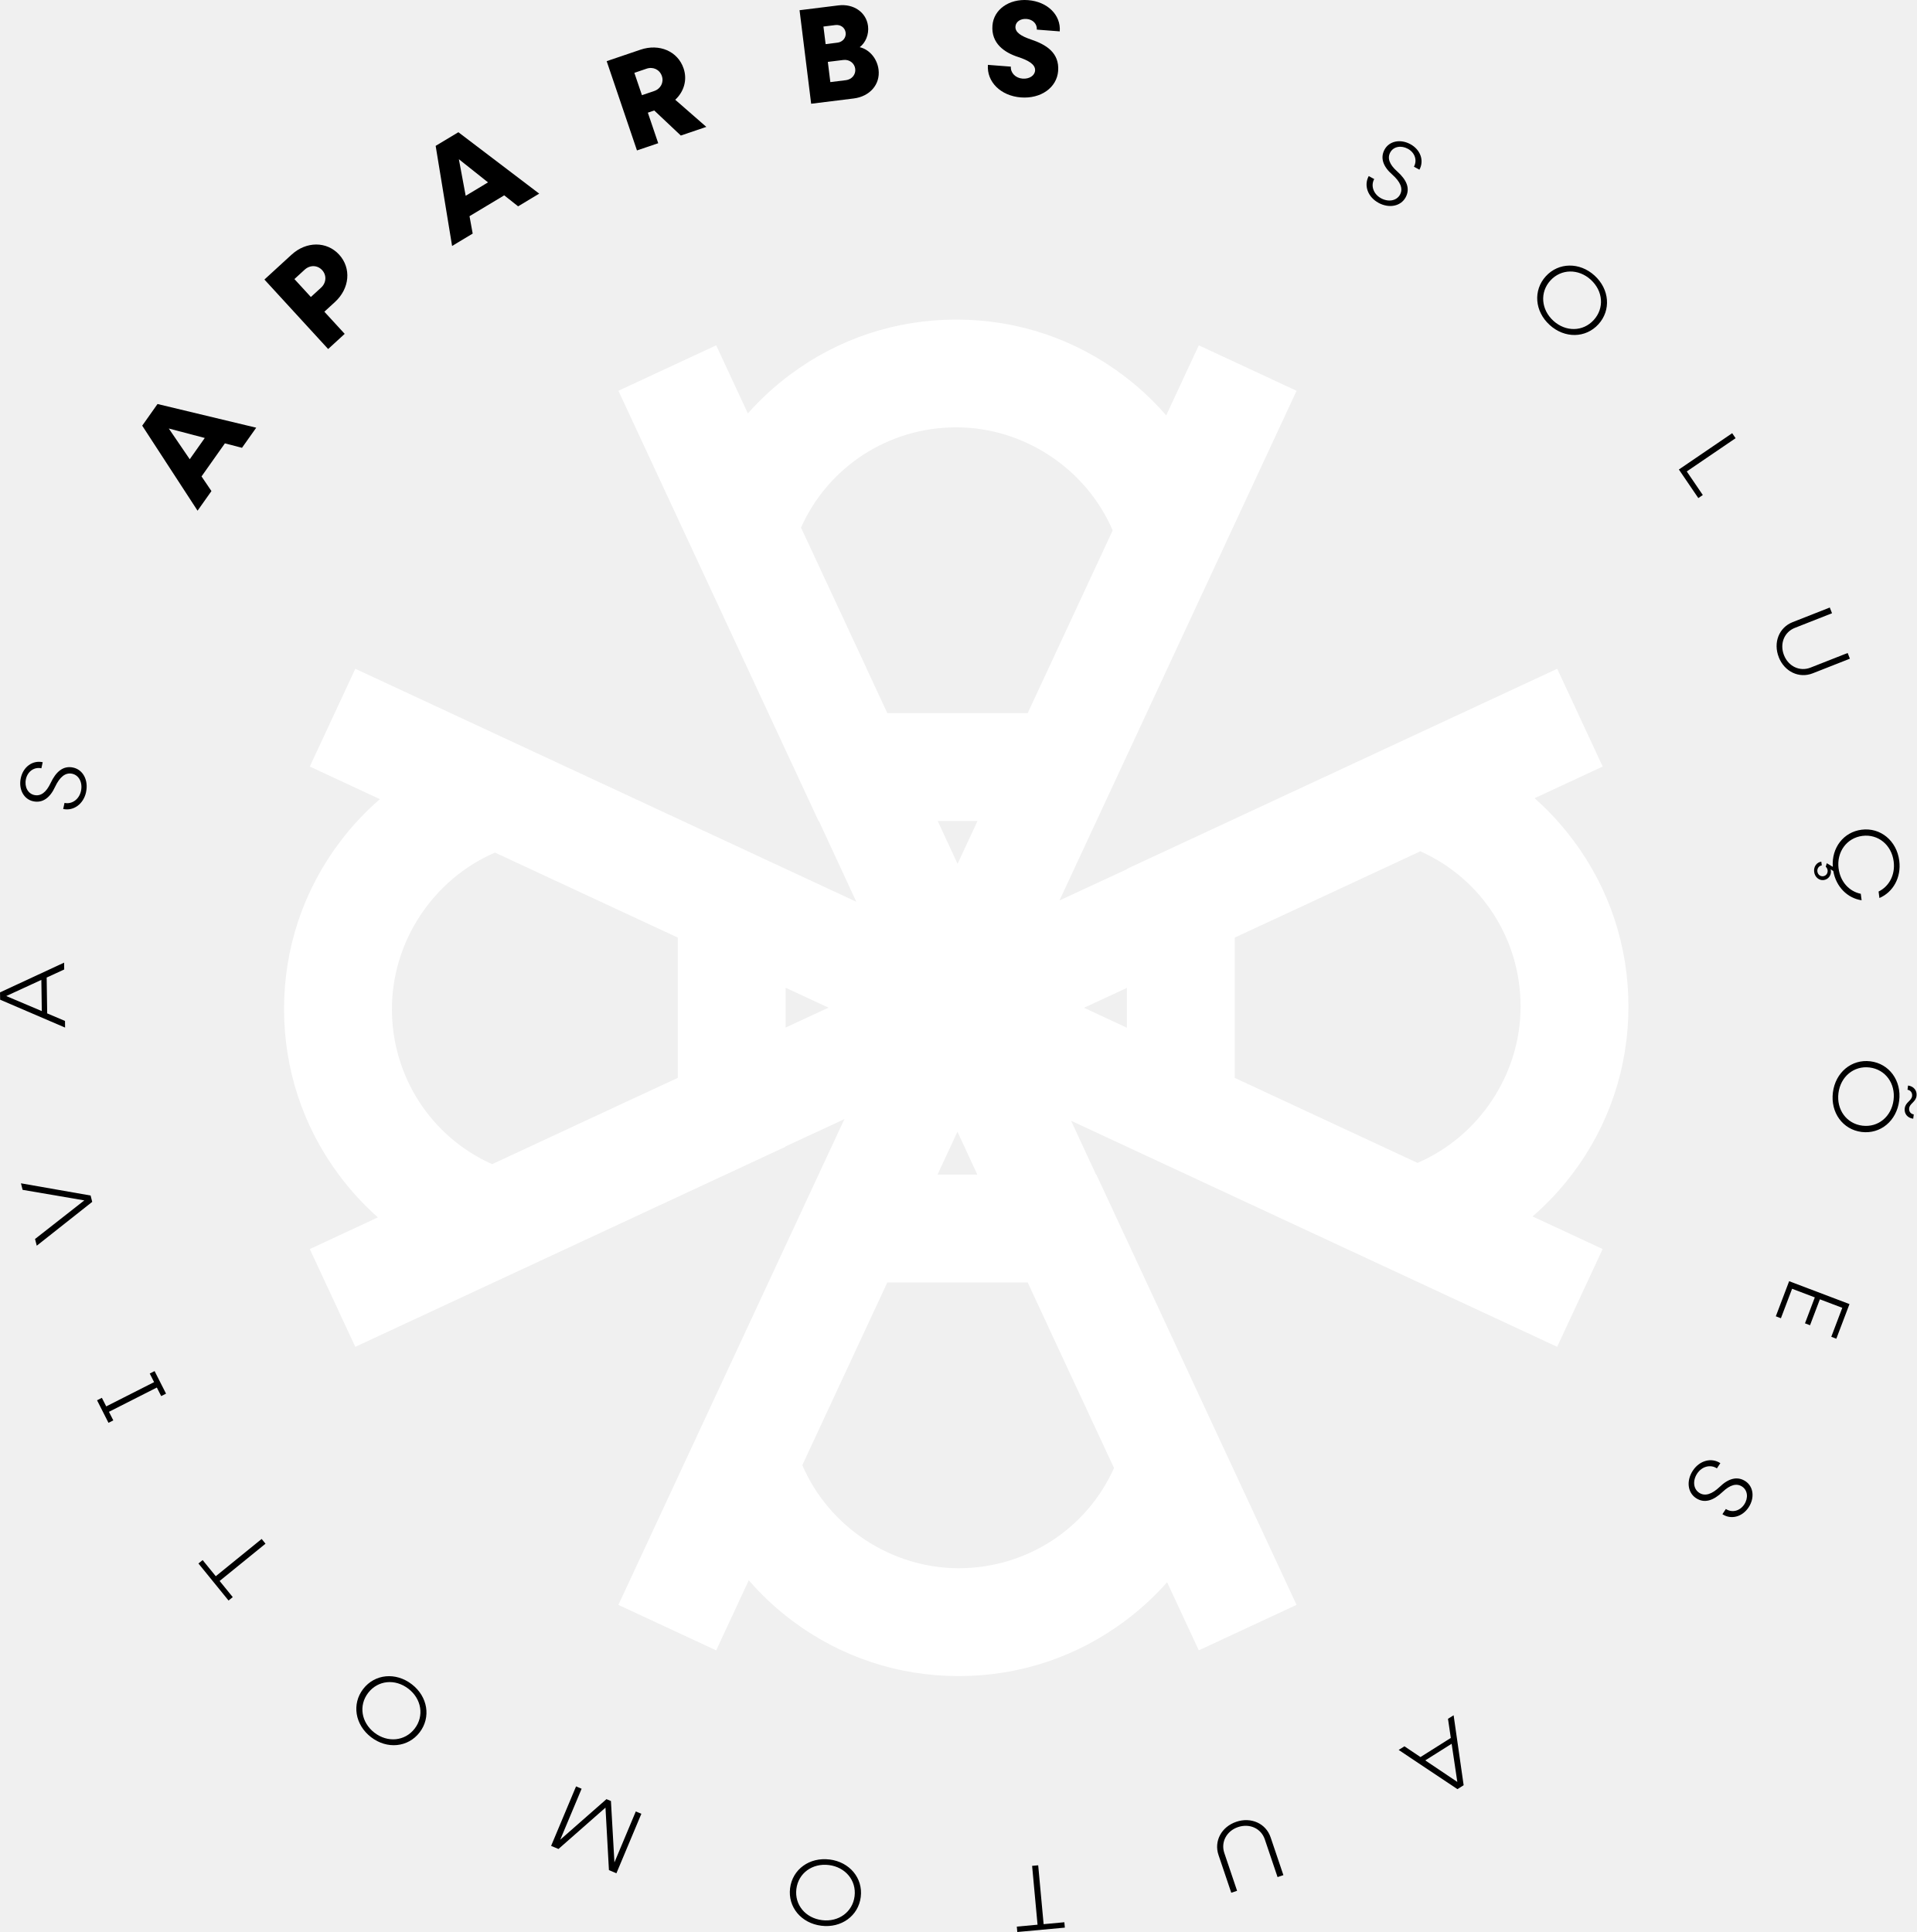
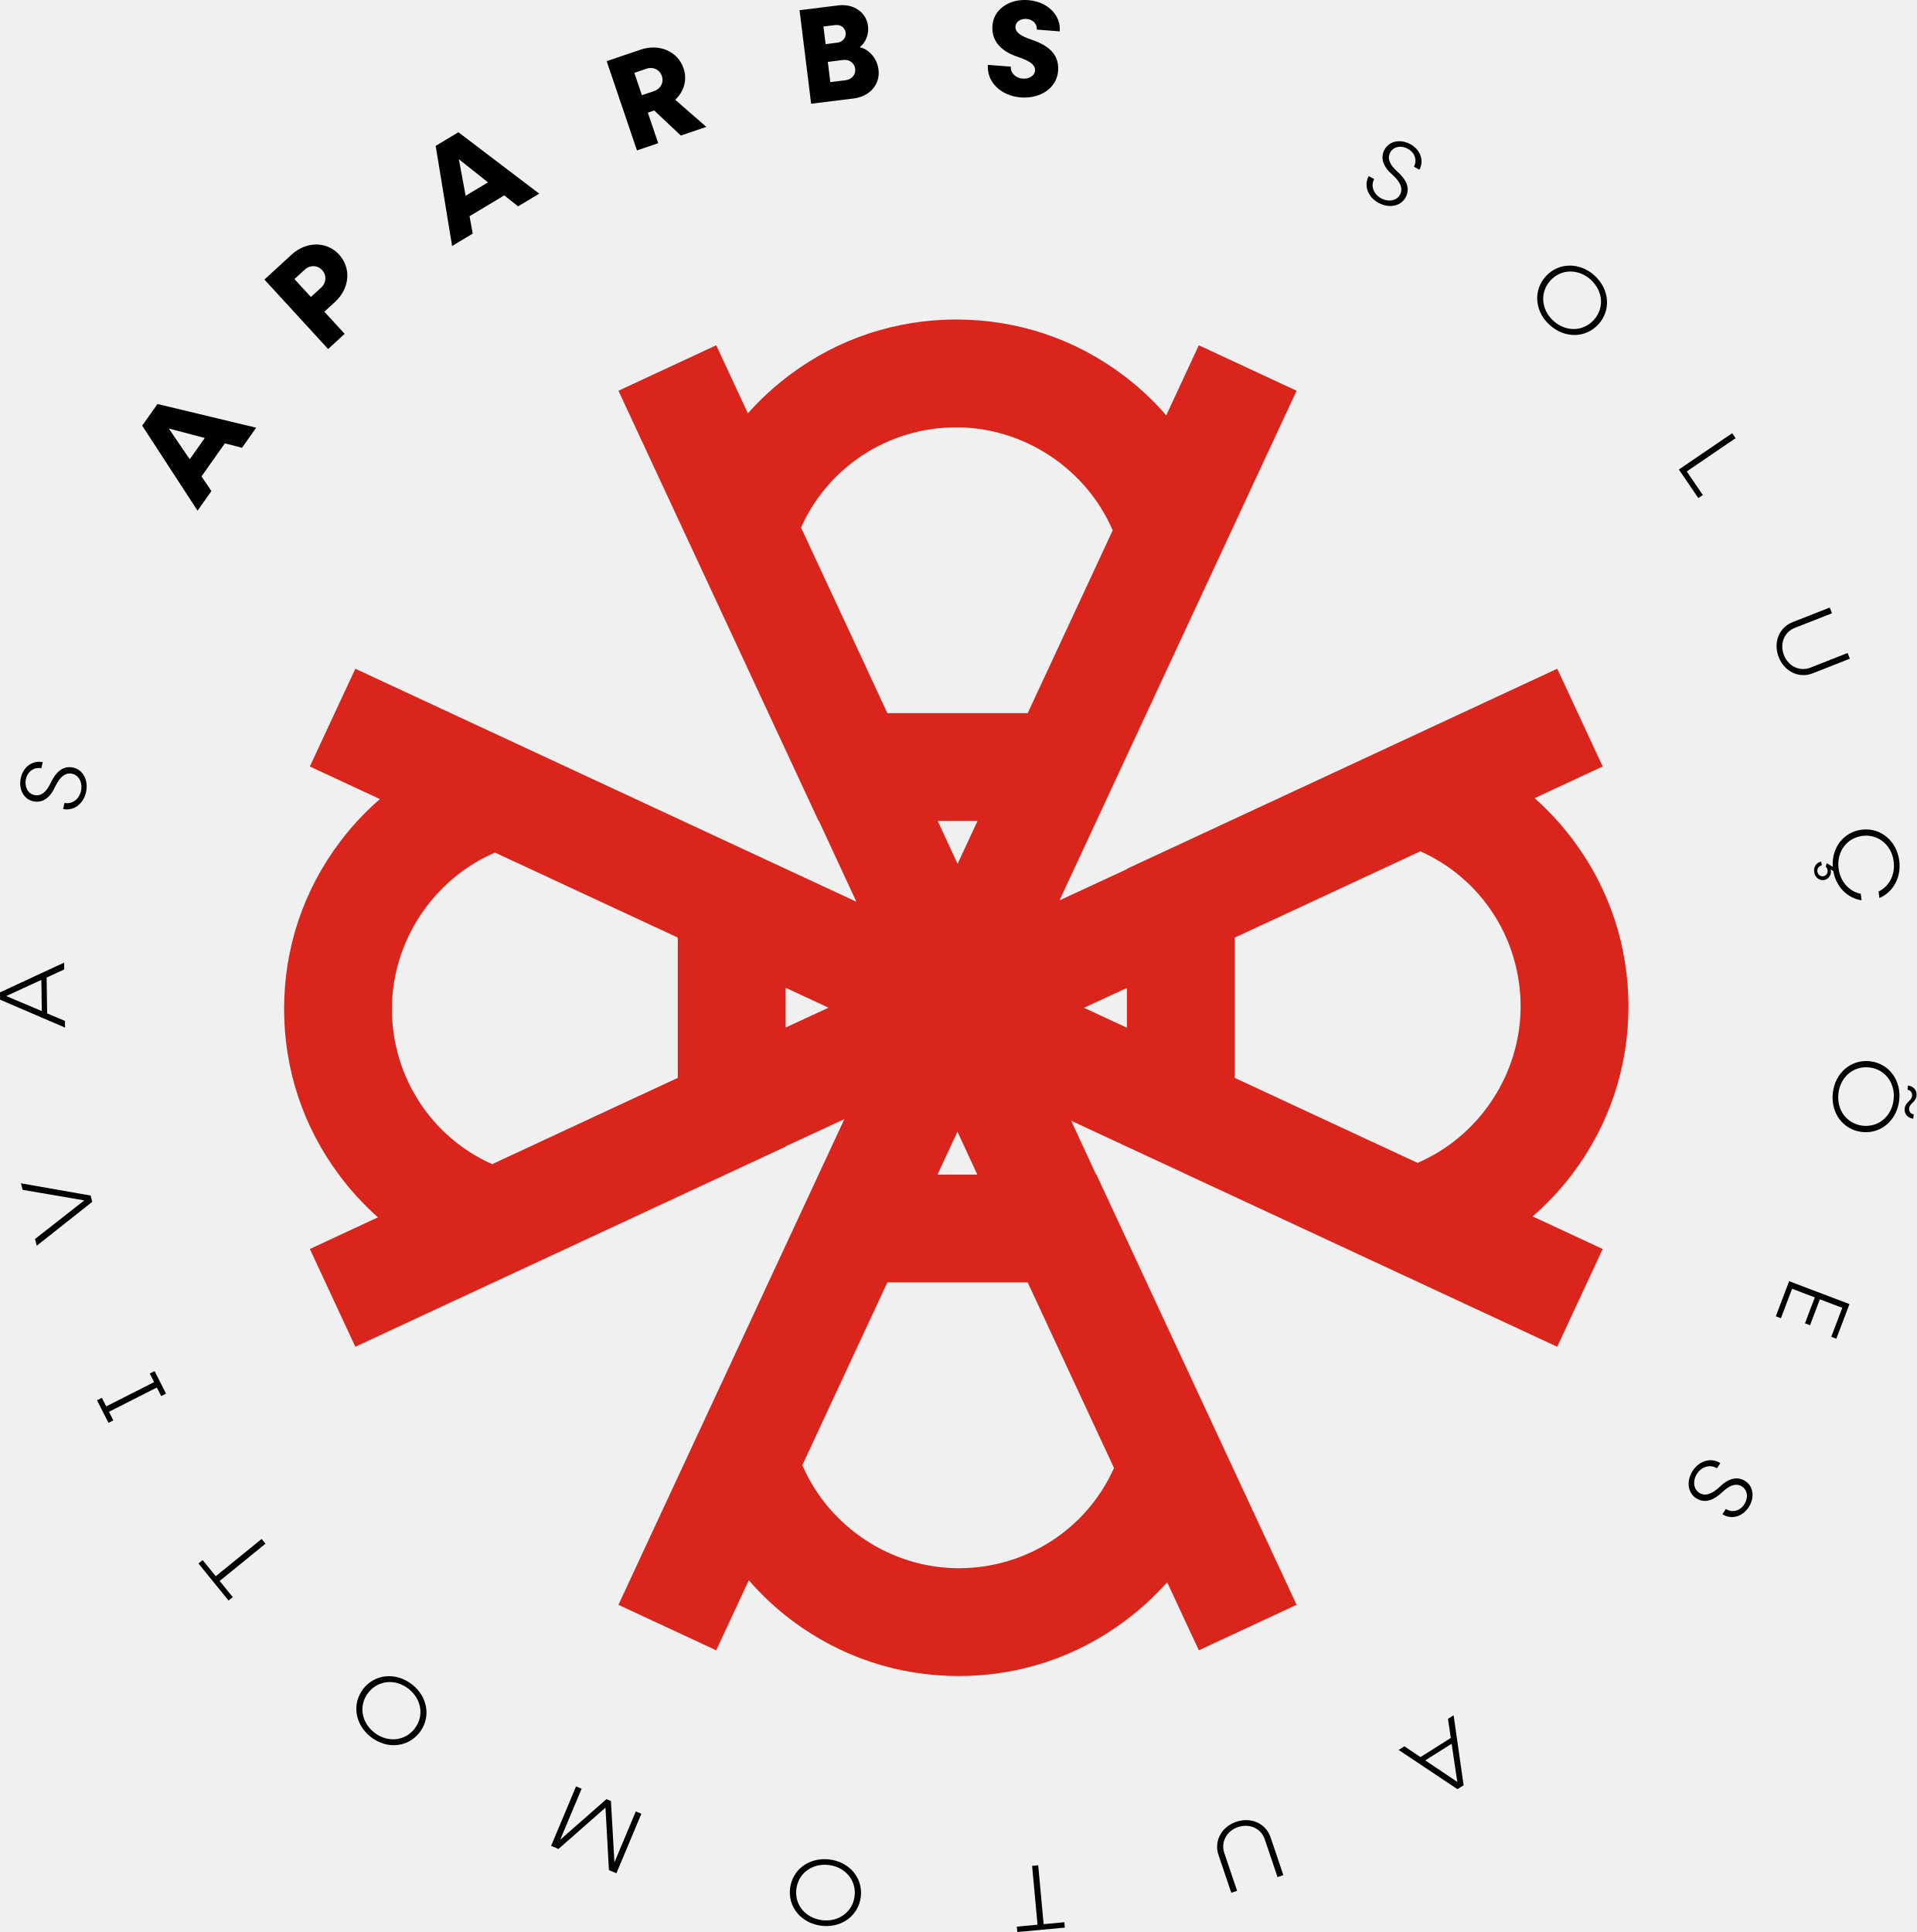
- <svg xmlns="http://www.w3.org/2000/svg" xml:space="preserve" width="67.177mm" height="67.733mm" version="1.1" style="shape-rendering:geometricPrecision; text-rendering:geometricPrecision; image-rendering:optimizeQuality; fill-rule:evenodd; clip-rule:evenodd" viewBox="0 0 850.51 857.55">
+ <svg xmlns="http://www.w3.org/2000/svg" xml:space="preserve" width="67.177mm" height="67.733mm" version="1.1" style="shape-rendering:geometricPrecision; text-rendering:geometricPrecision; image-rendering:optimizeQuality; fill-rule:evenodd; clip-rule:evenodd" viewBox="0 0 2141.63 2159.36">
  <defs>
    <style type="text/css">
-    
-     .fil1 {fill:black;fill-rule:nonzero}
-     .fil0 {fill:white;fill-rule:nonzero}
-    
-   </style>
+       
+       .fil1 {
+         fill: black;
+         fill-rule: nonzero
+       }
+ 
+       .fil0 {
+         fill: #DA251C;
+         fill-rule: nonzero
+       }
+       
+     </style>
  </defs>
  <g id="Camada_x0020_1">
-     <g id="_2218935221200">
-       <path class="fil0" d="M348.63 438.42l19.04 8.85 -19.04 8.82 0 -17.67zm151.44 17.76l-19.04 -8.86 19.04 -8.82 0 17.67zm174.71 -9.43c0,29.94 -18.3,57.6 -45.74,69.42l-81.12 -37.73 0 -62.27 16.77 -7.8 0.01 0.02 65.59 -30.53c27.09,12.1 44.49,38.93 44.49,68.89zm-180.43 204.84c-12.1,27.09 -38.94,44.49 -68.9,44.49 -29.95,0 -57.6,-18.3 -69.42,-45.74l37.73 -81.12 62.28 0 9.11 19.58 -0.02 0.01 29.22 62.78zm-138.89 -417.42c12.1,-27.09 38.94,-44.49 68.89,-44.49 29.95,0 57.6,18.3 69.42,45.74l-37.73 81.12 -62.28 0 -9.27 -19.94 0.02 -0.02 -29.06 -62.41zm69.47 149.26l-8.82 -19.04 17.67 0 -8.85 19.04zm-251.01 64.42c0,-29.95 18.3,-57.6 45.74,-69.42l81.12 37.73 0 62.27 -16.9 7.86 -0.01 -0.02 -65.47 30.47c-27.09,-12.1 -44.49,-38.93 -44.49,-68.89zm250.96 54.48l8.82 19.04 -17.67 0 8.85 -19.04zm272.87 18.74c16.28,-21.55 24.89,-47.25 24.89,-74.31 0,-26.75 -8.42,-52.19 -24.34,-73.59 -5.14,-6.91 -10.94,-13.24 -17.31,-18.88l30.22 -14.05 -20.18 -43.39 -131.12 60.99c-0.98,0.44 -1.94,0.88 -2.66,1.24l-57.18 26.59 0 0.15 -29.91 13.86 105.21 -226.22 -43.39 -20.18 -14.47 31.1c-5.65,-6.52 -11.97,-12.44 -18.86,-17.64 -21.55,-16.28 -47.24,-24.89 -74.31,-24.89 -26.75,0 -52.19,8.42 -73.59,24.34 -6.91,5.14 -13.24,10.94 -18.88,17.31l-14.05 -30.22 -43.39 20.18 60.98 131.11c0.44,0.98 0.88,1.93 1.24,2.67l26.59 57.17 0.15 0 16.61 35.85 -222.33 -103.41 -20.19 43.39 31.1 14.47c-6.52,5.64 -12.43,11.96 -17.64,18.86 -16.28,21.55 -24.89,47.24 -24.89,74.31 0,26.74 8.42,52.19 24.34,73.6 5.14,6.91 10.95,13.24 17.31,18.88l-30.22 14.06 20.18 43.39 131.12 -60.99c0.98,-0.43 1.94,-0.88 2.66,-1.24l57.18 -26.59 0 -0.15 26.08 -12.09 -100.28 215.6 43.39 20.18 14.47 -31.1c5.65,6.52 11.96,12.43 18.85,17.64 21.55,16.28 47.25,24.89 74.32,24.89 26.74,0 52.19,-8.42 73.59,-24.34 6.91,-5.14 13.24,-10.94 18.88,-17.31l14.05 30.22 43.39 -20.18 -60.98 -131.11c-0.43,-0.98 -0.88,-1.92 -1.24,-2.67l-26.6 -57.18 -0.15 0 -11.08 -23.92 215.7 100.33 20.18 -43.39 -31.1 -14.47c6.52,-5.65 12.44,-11.97 17.64,-18.85z" />
-       <path class="fil1" d="M611.67 90.01c4.75,2.6 9.93,1.55 12.08,-2.38 2.19,-4.01 0.4,-7.87 -3.75,-11.56 -3.41,-3.04 -4.47,-5.85 -3.05,-8.44 1.41,-2.58 4.78,-3.24 7.82,-1.58 3.09,1.69 4.23,5.1 2.68,7.94l2.43 1.33c2.19,-4 0.5,-8.86 -3.99,-11.31 -4.47,-2.45 -9.4,-1.4 -11.46,2.35 -2.09,3.82 -0.54,7.69 3.39,11.12 3.6,3.2 4.93,6.2 3.44,8.93 -1.49,2.72 -5.12,3.39 -8.43,1.58 -3.32,-1.82 -4.65,-5.52 -3.01,-8.51l-2.43 -1.33c-2.27,4.15 -0.42,9.28 4.29,11.85z" />
-       <path class="fil1" d="M687.65 144.22c6.67,6.08 16,5.94 21.67,-0.29 5.67,-6.23 4.95,-15.54 -1.72,-21.62 -6.62,-6.03 -15.97,-5.89 -21.64,0.33 -5.67,6.23 -4.93,15.54 1.69,21.57zm1.67 -1.84c-5.45,-4.97 -6.07,-12.66 -1.32,-17.87 4.75,-5.22 12.47,-5.32 17.92,-0.35 5.5,5.01 6.08,12.66 1.32,17.88 -4.75,5.22 -12.43,5.35 -17.93,0.34z" />
-       <polygon class="fil1" points="748.52,209.26 770.19,194.5 768.68,192.28 745.02,208.4 753.65,221.08 755.64,219.72 " />
-       <path class="fil1" d="M789.34 291.71c2.53,6.42 9.01,9.54 15.08,7.15l16.49 -6.49 -0.99 -2.53 -16.49 6.49c-4.72,1.86 -9.79,-0.5 -11.77,-5.53 -1.99,-5.07 0.11,-10.25 4.83,-12.11l16.49 -6.49 -1 -2.54 -16.49 6.49c-6.06,2.39 -8.68,9.1 -6.14,15.55z" />
-       <path class="fil1" d="M815.89 385.49c-0.93,-7.32 3.58,-13.57 10.58,-14.47 7,-0.89 12.94,4.03 13.87,11.35 0.76,5.93 -2.01,11.07 -6.7,13.35l0.37 2.88c6.07,-2.6 9.76,-9.09 8.81,-16.55 -1.13,-8.89 -8.34,-14.84 -16.7,-13.77 -8.03,1.02 -13.41,8.04 -12.79,16.48l-2.67 -1.61 -0.47 1.55c0.37,0.32 0.75,0.94 0.83,1.54 0.17,1.35 -0.65,2.52 -1.97,2.69 -1.27,0.16 -2.4,-0.76 -2.57,-2.11 -0.17,-1.31 0.69,-2.53 1.96,-2.69l-0.21 -1.66c-2.05,0.26 -3.48,2.22 -3.18,4.53 0.29,2.31 2.17,3.89 4.22,3.63 2.06,-0.26 3.46,-2.09 3.19,-4.23 -0.02,-0.17 -0.05,-0.4 -0.11,-0.56l1.19 0.78c1.23,7.03 6.3,12.05 12.57,12.98l-0.37 -2.88c-5.1,-1.03 -9.09,-5.31 -9.84,-11.25z" />
-       <path class="fil1" d="M845.24 491.93c-0.31,2.49 1.3,4.32 3.77,4.63l0.24 -1.92c-1.36,-0.17 -2.22,-1.33 -2.04,-2.73 0.27,-2.19 2.92,-2.7 3.27,-5.49 0.3,-2.44 -1.34,-4.29 -3.77,-4.59l-0.23 1.88c1.31,0.16 2.22,1.34 2.04,2.78 -0.27,2.19 -2.93,2.7 -3.27,5.44zm-31.87 -7.03c-1.12,8.95 4.38,16.49 12.74,17.54 8.36,1.04 15.55,-4.92 16.67,-13.87 1.11,-8.89 -4.4,-16.45 -12.76,-17.49 -8.36,-1.04 -15.54,4.93 -16.65,13.82zm2.46 0.31c0.91,-7.32 6.84,-12.26 13.84,-11.39 7.01,0.87 11.54,7.11 10.62,14.43 -0.92,7.38 -6.84,12.27 -13.84,11.4 -7,-0.87 -11.54,-7.06 -10.62,-14.45z" />
-       <polygon class="fil1" points="795.26,572.04 805.34,575.87 800.98,587.38 803.22,588.23 807.59,576.72 817.53,580.49 812.65,593.36 814.89,594.21 820.73,578.84 793.95,568.68 788.04,584.26 790.3,585.12 " />
-       <path class="fil1" d="M751.25 652.71c-2.99,4.51 -2.39,9.76 1.35,12.24 3.81,2.52 7.81,1.06 11.83,-2.76 3.32,-3.14 6.21,-3.96 8.67,-2.33 2.45,1.62 2.83,5.04 0.91,7.93 -1.95,2.94 -5.44,3.78 -8.14,2l-1.53 2.31c3.8,2.52 8.78,1.24 11.61,-3.01 2.81,-4.25 2.19,-9.25 -1.38,-11.62 -3.63,-2.4 -7.62,-1.19 -11.37,2.44 -3.5,3.32 -6.59,4.39 -9.19,2.67 -2.59,-1.72 -2.95,-5.39 -0.86,-8.54 2.09,-3.16 5.89,-4.17 8.74,-2.28l1.53 -2.31c-3.94,-2.61 -9.21,-1.2 -12.17,3.27z" />
-       <path class="fil1" d="M623.23 775.13l-2.56 1.61 26.09 17.4 2.75 -1.74 -4.45 -31.05 -2.5 1.57 1.25 8.49 -13.46 8.49 -7.13 -4.78zm20.95 -1.14l2.52 16.95 -14.23 -9.56 11.71 -7.38z" />
-       <path class="fil1" d="M548.6 808.64c-6.54,2.21 -9.97,8.54 -7.88,14.71l5.67 16.78 2.58 -0.87 -5.67 -16.79c-1.62,-4.8 0.98,-9.76 6.1,-11.49 5.16,-1.74 10.23,0.62 11.86,5.42l5.67 16.78 2.59 -0.87 -5.67 -16.78c-2.09,-6.17 -8.66,-9.12 -15.23,-6.9z" />
-       <polygon class="fil1" points="451.44,857.55 472.54,855.61 472.32,853.22 463.12,854.07 460.71,827.94 458.01,828.19 460.42,854.31 451.22,855.16 " />
-       <path class="fil1" d="M368.15 825.37c-8.95,-1.12 -16.5,4.38 -17.54,12.74 -1.04,8.36 4.92,15.55 13.87,16.66 8.89,1.11 16.45,-4.4 17.49,-12.76 1.04,-8.36 -4.93,-15.54 -13.83,-16.65zm-0.31 2.46c7.32,0.91 12.26,6.84 11.39,13.84 -0.87,7 -7.11,11.54 -14.43,10.62 -7.38,-0.92 -12.27,-6.84 -11.4,-13.84 0.87,-7 7.06,-11.54 14.45,-10.62z" />
-       <polygon class="fil1" points="247.83,820.7 268.69,802.35 270.22,830.09 273.54,831.48 284.61,805.08 282.14,804.04 272.66,826.66 271.11,799.41 269.12,798.58 248.62,816.58 258.1,793.96 255.63,792.92 244.56,819.33 " />
-       <path class="fil1" d="M182.75 747.6c-7.15,-5.51 -16.43,-4.6 -21.58,2.07 -5.14,6.67 -3.66,15.89 3.49,21.4 7.1,5.47 16.4,4.56 21.54,-2.11 5.14,-6.67 3.65,-15.89 -3.45,-21.36zm-1.52 1.97c5.84,4.5 7.09,12.12 2.78,17.71 -4.31,5.59 -11.99,6.32 -17.83,1.82 -5.89,-4.54 -7.1,-12.13 -2.79,-17.71 4.31,-5.59 11.95,-6.36 17.84,-1.81z" />
-       <polygon class="fil1" points="88.06,693.98 101.42,710.42 103.29,708.91 97.46,701.74 117.82,685.2 116.11,683.09 95.75,699.63 89.93,692.47 " />
-       <polygon class="fil1" points="45.21,620.45 43.07,621.54 48.14,631.54 50.28,630.46 48.35,626.66 69.6,615.88 71.53,619.68 73.68,618.59 68.6,608.58 66.45,609.67 68.38,613.48 47.14,624.25 " />
-       <polygon class="fil1" points="10.03,528.13 37.42,532.81 15.55,549.95 16.31,552.93 40.92,533.47 40.21,530.65 9.3,525.23 " />
-       <path class="fil1" d="M28.49 430.31l-0.04 -3.03 -28.44 13.2 0.05 3.25 28.82 12.38 -0.04 -2.95 -7.9 -3.35 -0.23 -15.91 7.8 -3.59zm-9.94 18.48l-15.78 -6.68 15.58 -7.17 0.2 13.84z" />
-       <path class="fil1" d="M38.18 351.62c1.15,-5.29 -1.32,-9.97 -5.7,-10.92 -4.46,-0.97 -7.66,1.84 -10.02,6.87 -1.95,4.13 -4.35,5.94 -7.23,5.32 -2.87,-0.62 -4.46,-3.67 -3.73,-7.06 0.75,-3.45 3.7,-5.5 6.86,-4.81l0.59 -2.7c-4.46,-0.97 -8.64,2.03 -9.72,7.02 -1.08,4.98 1.31,9.42 5.5,10.32 4.25,0.92 7.53,-1.65 9.71,-6.4 2.05,-4.36 4.55,-6.48 7.6,-5.82 3.03,0.66 4.7,3.95 3.9,7.64 -0.8,3.7 -3.98,6.02 -7.31,5.3l-0.59 2.7c4.62,1 9.02,-2.22 10.15,-7.46z" />
-       <path class="fil1" d="M107.39 198.76l6.31 -8.92 -43.8 -10.51 -6.79 9.61 24.56 37.74 6.16 -8.71 -4.4 -6.5 10.37 -14.68 7.59 1.98zm-23.19 5.08l-9.3 -13.64 15.97 4.2 -6.67 9.44z" />
-       <path class="fil1" d="M129.4 113.02l-12.06 11.06 28.28 30.84 7.34 -6.73 -9.02 -9.83 4.72 -4.33c6.54,-5.99 7.32,-15.02 1.83,-21.01 -5.49,-5.99 -14.56,-5.98 -21.09,0.01zm13.09 14.65l-4.54 4.16 -7.3 -7.96 4.54 -4.16c2.38,-2.18 5.68,-2.08 7.77,0.2 2.04,2.23 1.9,5.58 -0.47,7.76z" />
-       <path class="fil1" d="M229.92 91.58l9.36 -5.63 -35.87 -27.26 -10.08 6.06 7.29 44.43 9.14 -5.5 -1.41 -7.72 15.4 -9.26 6.15 4.87zm-23.27 -4.68l-3.02 -16.23 12.93 10.28 -9.91 5.96z" />
-       <path class="fil1" d="M302.13 60.16l11.31 -3.84 -13.79 -12.04c3.87,-3.62 5.43,-8.81 3.7,-13.92 -2.57,-7.59 -10.76,-11.14 -19.11,-8.31l-15.02 5.1 13.44 39.62 9.43 -3.2 -4.6 -13.56 2.84 -0.97 11.79 11.12zm-20.63 -27.83l5.41 -1.84c2.91,-0.99 5.82,0.38 6.8,3.26 0.96,2.82 -0.52,5.68 -3.43,6.66l-5.41 1.84 -3.37 -9.93z" />
-       <path class="fil1" d="M381.5 20.95c2.6,-1.97 4.16,-5.64 3.7,-9.38 -0.77,-6.19 -6.49,-10 -13.12,-9.18l-17.27 2.14 5.15 41.52 18.87 -2.34c7.14,-0.88 11.85,-6.23 11.04,-12.8 -0.61,-4.93 -4.08,-8.97 -8.35,-9.96zm-10.8 -9.83c2.3,-0.28 4.28,1.11 4.57,3.4 0.28,2.24 -1.38,4.14 -3.6,4.41l-5.29 0.66 -0.97 -7.81 5.29 -0.66zm4.65 24.47l-6.88 0.85 -1.11 -8.97 6.88 -0.85c2.68,-0.33 4.96,1.41 5.28,3.94 0.31,2.52 -1.49,4.7 -4.17,5.04z" />
-       <path class="fil1" d="M452.99 43.24c8.91,0.69 15.99,-4.34 16.57,-11.73 0.64,-8.21 -5.51,-11.79 -12.12,-14.01 -4.2,-1.43 -7.03,-3.1 -6.82,-5.75 0.16,-2.13 2.27,-3.55 4.95,-3.34 2.81,0.22 4.72,2.26 4.53,4.73l10.18 0.79c0.56,-7.25 -5.42,-13.2 -14.06,-13.87 -8.46,-0.66 -15.26,4.17 -15.81,11.25 -0.62,7.92 5.24,12.01 11.53,14.03 4.08,1.35 7.61,3.14 7.39,5.99 -0.17,2.23 -2.54,3.8 -5.56,3.57 -3.14,-0.24 -5.4,-2.61 -5.19,-5.32l-10.18 -0.79c-0.59,7.56 5.7,13.75 14.6,14.45z" />
+     <g id="_2220379019136">
+       <path class="fil0" d="M877.87 1103.97l47.93 22.3 -47.93 22.2 0 -44.5zm381.34 44.71l-47.94 -22.3 47.94 -22.2 0 44.5zm439.94 -23.74c0,75.4 -46.08,145.04 -115.16,174.8l-204.28 -95.01 0 -156.8 42.23 -19.63 0.02 0.04 165.17 -76.87c68.22,30.48 112.02,98.04 112.02,173.48zm-454.34 515.79c-30.48,68.22 -98.04,112.03 -173.48,112.03 -75.42,0 -145.05,-46.08 -174.8,-115.17l95 -204.27 156.81 0 22.93 49.3 -0.04 0.03 73.58 158.08zm-349.74 -1051.09c30.48,-68.21 98.04,-112.02 173.48,-112.02 75.41,0 145.05,46.09 174.8,115.16l-95 204.28 -156.81 0 -23.35 -50.21 0.05 -0.04 -73.17 -157.16zm174.93 375.85l-22.2 -47.93 44.49 0 -22.29 47.93zm-632.07 162.21c0,-75.41 46.09,-145.04 115.17,-174.8l204.27 95.01 0 156.8 -42.55 19.79 -0.02 -0.05 -164.85 76.72c-68.21,-30.47 -112.02,-98.04 -112.02,-173.48zm631.95 137.17l22.2 47.94 -44.5 0 22.3 -47.94zm687.11 47.19c40.99,-54.27 62.67,-118.98 62.67,-187.13 0,-67.35 -21.2,-131.43 -61.3,-185.31 -12.94,-17.4 -27.56,-33.33 -43.58,-47.55l76.1 -35.39 -50.82 -109.26 -330.17 153.56c-2.47,1.1 -4.88,2.22 -6.7,3.11l-143.97 66.96 0 0.38 -75.32 34.91 264.93 -569.63 -109.25 -50.82 -36.43 78.31c-14.22,-16.42 -30.13,-31.32 -47.48,-44.43 -54.25,-40.99 -118.95,-62.66 -187.12,-62.66 -67.35,0 -131.42,21.2 -185.3,61.3 -17.4,12.94 -33.34,27.56 -47.55,43.59l-35.38 -76.1 -109.27 50.81 153.56 330.15c1.1,2.47 2.22,4.87 3.12,6.73l66.96 143.97 0.38 0 41.82 90.26 -559.84 -260.39 -50.83 109.25 78.31 36.44c-16.42,14.21 -31.31,30.12 -44.41,47.48 -41,54.25 -62.67,118.96 -62.67,187.11 0,67.34 21.2,131.43 61.3,185.32 12.95,17.4 27.57,33.33 43.58,47.54l-76.1 35.4 50.81 109.26 330.17 -153.57c2.47,-1.09 4.88,-2.22 6.7,-3.11l143.97 -66.96 0 -0.38 65.66 -30.43 -252.5 542.89 109.26 50.83 36.43 -78.3c14.22,16.41 30.13,31.31 47.48,44.42 54.27,40.99 118.97,62.66 187.12,62.66 67.33,0 131.41,-21.19 185.3,-61.3 17.4,-12.94 33.34,-27.55 47.55,-43.58l35.39 76.1 109.25 -50.83 -153.56 -330.15c-1.09,-2.46 -2.21,-4.85 -3.11,-6.71l-66.96 -143.98 -0.38 0 -27.9 -60.22 543.14 252.63 50.82 -109.26 -78.31 -36.43c16.42,-14.22 31.32,-30.14 44.43,-47.47z" />
+       <path class="fil1" d="M1540.22 226.64c11.95,6.54 25,3.91 30.42,-5.98 5.52,-10.09 1,-19.81 -9.45,-29.1 -8.58,-7.66 -11.26,-14.73 -7.69,-21.25 3.55,-6.5 12.05,-8.16 19.7,-3.98 7.79,4.26 10.64,12.85 6.74,19.99l6.11 3.34c5.52,-10.08 1.25,-22.3 -10.04,-28.48 -11.26,-6.16 -23.68,-3.53 -28.85,5.93 -5.26,9.62 -1.36,19.37 8.55,28 9.07,8.06 12.42,15.6 8.66,22.49 -3.75,6.86 -12.9,8.54 -21.24,3.98 -8.37,-4.58 -11.71,-13.9 -7.59,-21.44l-6.11 -3.34c-5.71,10.45 -1.05,23.37 10.79,29.84z" />
+       <path class="fil1" d="M1731.54 363.16c16.79,15.3 40.29,14.95 54.58,-0.73 14.28,-15.68 12.47,-39.13 -4.33,-54.43 -16.68,-15.19 -40.22,-14.84 -54.5,0.84 -14.28,15.68 -12.42,39.13 4.26,54.32zm4.21 -4.62c-13.73,-12.51 -15.28,-31.87 -3.31,-45.01 11.97,-13.14 31.39,-13.4 45.12,-0.89 13.85,12.62 15.31,31.89 3.33,45.03 -11.97,13.14 -31.3,13.48 -45.15,0.87z" />
+       <polygon class="fil1" points="1884.8,526.92 1939.38,489.75 1935.58,484.18 1875.99,524.76 1897.73,556.69 1902.75,553.27 " />
+       <path class="fil1" d="M1987.6 734.54c6.37,16.18 22.69,24.02 37.96,18.01l41.51 -16.34 -2.51 -6.37 -41.51 16.34c-11.88,4.67 -24.66,-1.26 -29.64,-13.93 -5.02,-12.76 0.29,-25.81 12.17,-30.48l41.51 -16.34 -2.52 -6.4 -41.51 16.34c-15.27,6.01 -21.87,22.9 -15.47,39.17z" />
+       <path class="fil1" d="M2054.44 970.68c-2.35,-18.43 9.02,-34.18 26.65,-36.43 17.63,-2.25 32.59,10.14 34.94,28.57 1.91,14.94 -5.08,27.88 -16.88,33.63l0.92 7.26c15.29,-6.54 24.59,-22.88 22.19,-41.68 -2.86,-22.38 -21.01,-37.37 -42.05,-34.69 -20.22,2.58 -33.76,20.25 -32.21,41.5l-6.73 -4.05 -1.17 3.91c0.94,0.8 1.88,2.36 2.08,3.88 0.43,3.39 -1.64,6.35 -4.96,6.77 -3.2,0.41 -6.04,-1.92 -6.47,-5.31 -0.42,-3.3 1.73,-6.36 4.93,-6.77l-0.53 -4.17c-5.17,0.66 -8.75,5.58 -8.01,11.4 0.75,5.82 5.46,9.81 10.64,9.15 5.2,-0.66 8.71,-5.26 8.02,-10.64 -0.06,-0.43 -0.13,-0.99 -0.27,-1.42l3 1.96c3.09,17.7 15.87,30.34 31.64,32.69l-0.92 -7.25c-12.84,-2.6 -22.88,-13.37 -24.78,-28.32z" />
+       <path class="fil1" d="M2128.34 1238.7c-0.78,6.26 3.27,10.87 9.5,11.65l0.6 -4.82c-3.44,-0.43 -5.58,-3.35 -5.14,-6.87 0.69,-5.51 7.35,-6.8 8.23,-13.84 0.76,-6.14 -3.37,-10.79 -9.48,-11.55l-0.59 4.73c3.29,0.41 5.58,3.39 5.13,6.99 -0.69,5.51 -7.38,6.79 -8.24,13.71zm-80.24 -17.71c-2.81,22.55 11.04,41.53 32.08,44.16 21.05,2.62 39.16,-12.39 41.96,-34.93 2.79,-22.39 -11.08,-41.41 -32.13,-44.03 -21.05,-2.62 -39.13,12.42 -41.92,34.81zm6.2 0.77c2.3,-18.43 17.22,-30.87 34.86,-28.67 17.64,2.2 29.05,17.91 26.76,36.35 -2.32,18.59 -17.22,30.9 -34.86,28.7 -17.64,-2.2 -29.07,-17.79 -26.75,-36.38z" />
+       <polygon class="fil1" points="2002.5,1440.44 2027.89,1450.07 2016.9,1479.06 2022.55,1481.2 2033.54,1452.21 2058.58,1461.71 2046.29,1494.1 2051.95,1496.25 2066.63,1457.55 1999.21,1431.97 1984.33,1471.2 1990.01,1473.35 " />
+       <path class="fil1" d="M1891.67 1643.56c-7.52,11.35 -6.01,24.58 3.4,30.82 9.58,6.35 19.66,2.67 29.8,-6.95 8.36,-7.9 15.63,-9.97 21.83,-5.87 6.17,4.09 7.12,12.69 2.3,19.97 -4.9,7.41 -13.7,9.52 -20.49,5.02l-3.85 5.81c9.58,6.35 22.12,3.13 29.22,-7.59 7.09,-10.7 5.52,-23.29 -3.47,-29.25 -9.14,-6.05 -19.19,-3 -28.63,6.15 -8.8,8.36 -16.6,11.06 -23.14,6.73 -6.52,-4.32 -7.42,-13.57 -2.17,-21.5 5.27,-7.95 14.84,-10.5 22,-5.75l3.85 -5.81c-9.93,-6.57 -23.19,-3.02 -30.65,8.23z" />
+       <path class="fil1" d="M1569.31 1951.82l-6.45 4.06 65.69 43.82 6.93 -4.37 -11.19 -78.17 -6.29 3.97 3.16 21.37 -33.9 21.37 -17.94 -12.04zm52.76 -2.87l6.35 42.68 -35.85 -24.08 29.49 -18.59z" />
+       <path class="fil1" d="M1381.4 2036.19c-16.47,5.57 -25.1,21.49 -19.84,37.04l14.29 42.26 6.48 -2.19 -14.29 -42.27c-4.09,-12.09 2.46,-24.56 15.36,-28.93 12.99,-4.39 25.76,1.55 29.85,13.64l14.29 42.26 6.51 -2.2 -14.29 -42.26c-5.26,-15.54 -21.81,-22.96 -38.36,-17.36z" />
+       <polygon class="fil1" points="1136.76,2159.36 1189.88,2154.46 1189.32,2148.44 1166.17,2150.58 1160.1,2084.8 1153.29,2085.43 1159.36,2151.21 1136.2,2153.35 " />
+       <path class="fil1" d="M927.03 2078.32c-22.55,-2.81 -41.54,11.04 -44.16,32.08 -2.62,21.04 12.39,39.15 34.93,41.96 22.39,2.79 41.42,-11.08 44.04,-32.13 2.62,-21.04 -12.42,-39.13 -34.81,-41.92zm-0.77 6.2c18.43,2.3 30.87,17.22 28.67,34.86 -2.2,17.64 -17.92,29.05 -36.35,26.75 -18.59,-2.31 -30.9,-17.22 -28.71,-34.86 2.2,-17.64 17.79,-29.07 36.38,-26.75z" />
+       <polygon class="fil1" points="624.06,2066.57 676.57,2020.36 680.43,2090.21 688.79,2093.72 716.67,2027.22 710.45,2024.61 686.57,2081.57 682.67,2012.97 677.66,2010.86 626.03,2056.19 649.91,1999.23 643.69,1996.62 615.81,2063.11 " />
+       <path class="fil1" d="M460.18 1882.49c-17.99,-13.87 -41.38,-11.59 -54.33,5.21 -12.95,16.8 -9.22,40.02 8.78,53.89 17.87,13.78 41.3,11.49 54.25,-5.3 12.95,-16.8 9.18,-40.02 -8.69,-53.79zm-3.82 4.95c14.71,11.34 17.84,30.51 6.99,44.59 -10.85,14.08 -30.18,15.92 -44.9,4.58 -14.84,-11.44 -17.87,-30.53 -7.02,-44.61 10.85,-14.08 30.09,-16 44.93,-4.57z" />
+       <polygon class="fil1" points="221.75,1747.48 255.39,1788.88 260.08,1785.07 245.42,1767.02 296.69,1725.36 292.37,1720.05 241.1,1761.71 226.44,1743.67 " />
+       <polygon class="fil1" points="113.84,1562.34 108.44,1565.07 121.23,1590.26 126.61,1587.52 121.76,1577.95 175.25,1550.81 180.11,1560.38 185.52,1557.63 172.74,1532.45 167.33,1535.19 172.18,1544.76 118.69,1571.91 " />
+       <polygon class="fil1" points="25.27,1329.86 94.22,1341.65 39.16,1384.8 41.07,1392.32 103.04,1343.3 101.25,1336.22 23.42,1322.56 " />
+       <path class="fil1" d="M71.74 1083.54l-0.11 -7.62 -71.63 33.23 0.12 8.19 72.56 31.18 -0.11 -7.43 -19.88 -8.44 -0.58 -40.07 19.63 -9.04zm-25.04 46.53l-39.73 -16.81 39.23 -18.04 0.5 34.86z" />
+       <path class="fil1" d="M96.14 885.4c2.89,-13.31 -3.32,-25.09 -14.34,-27.49 -11.23,-2.44 -19.28,4.64 -25.24,17.29 -4.92,10.39 -10.95,14.96 -18.21,13.39 -7.23,-1.57 -11.24,-9.25 -9.39,-17.77 1.88,-8.68 9.31,-13.84 17.27,-12.11l1.48 -6.81c-11.23,-2.44 -21.75,5.11 -24.48,17.68 -2.72,12.54 3.31,23.71 13.85,26 10.71,2.32 18.97,-4.17 24.44,-16.12 5.17,-10.98 11.45,-16.33 19.13,-14.66 7.64,1.66 11.84,9.96 9.83,19.25 -2.02,9.32 -10.02,15.16 -18.42,13.34l-1.48 6.81c11.64,2.52 22.71,-5.6 25.57,-18.79z" />
+       <path class="fil1" d="M270.41 500.5l15.87 -22.47 -110.3 -26.47 -17.09 24.19 61.85 95.02 15.5 -21.94 -11.07 -16.36 26.12 -36.96 19.12 4.98zm-58.39 12.8l-23.42 -34.35 40.23 10.57 -16.8 23.78z" />
+       <path class="fil1" d="M325.84 284.59l-30.38 27.86 71.2 77.64 18.48 -16.95 -22.7 -24.75 11.89 -10.91c16.46,-15.09 18.45,-37.82 4.61,-52.91 -13.84,-15.09 -36.65,-15.07 -53.11,0.02zm32.96 36.9l-11.42 10.47 -18.37 -20.03 11.42 -10.48c5.98,-5.48 14.3,-5.24 19.56,0.51 5.15,5.61 4.79,14.04 -1.19,19.53z" />
+       <path class="fil1" d="M578.94 230.61l23.58 -14.17 -90.31 -68.63 -25.38 15.26 18.36 111.88 23.03 -13.84 -3.55 -19.43 38.79 -23.31 15.49 12.25zm-58.6 -11.79l-7.61 -40.87 32.57 25.87 -24.96 15z" />
+       <path class="fil1" d="M760.77 151.49l28.48 -9.67 -34.73 -30.31c9.73,-9.11 13.67,-22.19 9.31,-35.06 -6.48,-19.1 -27.1,-28.06 -48.11,-20.93l-37.82 12.84 33.85 99.76 23.75 -8.06 -11.59 -34.14 7.17 -2.43 29.69 28zm-51.96 -70.08l13.64 -4.63c7.34,-2.49 14.66,0.97 17.12,8.22 2.41,7.09 -1.3,14.29 -8.64,16.78l-13.64 4.63 -8.48 -25z" />
+       <path class="fil1" d="M960.63 52.75c6.55,-4.96 10.48,-14.21 9.32,-23.62 -1.93,-15.59 -16.34,-25.19 -33.03,-23.12l-43.5 5.39 12.96 104.55 47.5 -5.89c17.97,-2.23 29.84,-15.69 27.79,-32.23 -1.54,-12.41 -10.29,-22.58 -21.04,-25.09zm-27.18 -24.76c5.78,-0.72 10.79,2.81 11.5,8.56 0.7,5.63 -3.47,10.42 -9.06,11.11l-13.33 1.65 -2.44 -19.67 13.34 -1.65zm11.7 61.62l-17.34 2.15 -2.8 -22.59 17.33 -2.15c6.73,-0.83 12.5,3.55 13.29,9.91 0.79,6.36 -3.75,11.85 -10.49,12.68z" />
+       <path class="fil1" d="M1140.65 108.87c22.45,1.74 40.26,-10.93 41.71,-29.53 1.61,-20.67 -13.88,-29.69 -30.51,-35.28 -10.57,-3.6 -17.69,-7.8 -17.17,-14.49 0.41,-5.35 5.71,-8.93 12.47,-8.41 7.09,0.55 11.89,5.7 11.4,11.91l25.64 1.99c1.42,-18.25 -13.65,-33.23 -35.41,-34.92 -21.3,-1.66 -38.43,10.51 -39.82,28.33 -1.55,19.93 13.2,30.24 29.03,35.34 10.26,3.4 19.16,7.92 18.6,15.08 -0.43,5.61 -6.4,9.57 -13.99,8.98 -7.91,-0.62 -13.61,-6.57 -13.08,-13.39l-25.64 -1.99c-1.48,19.03 14.37,34.63 36.76,36.38z" />
    </g>
  </g>
</svg>
